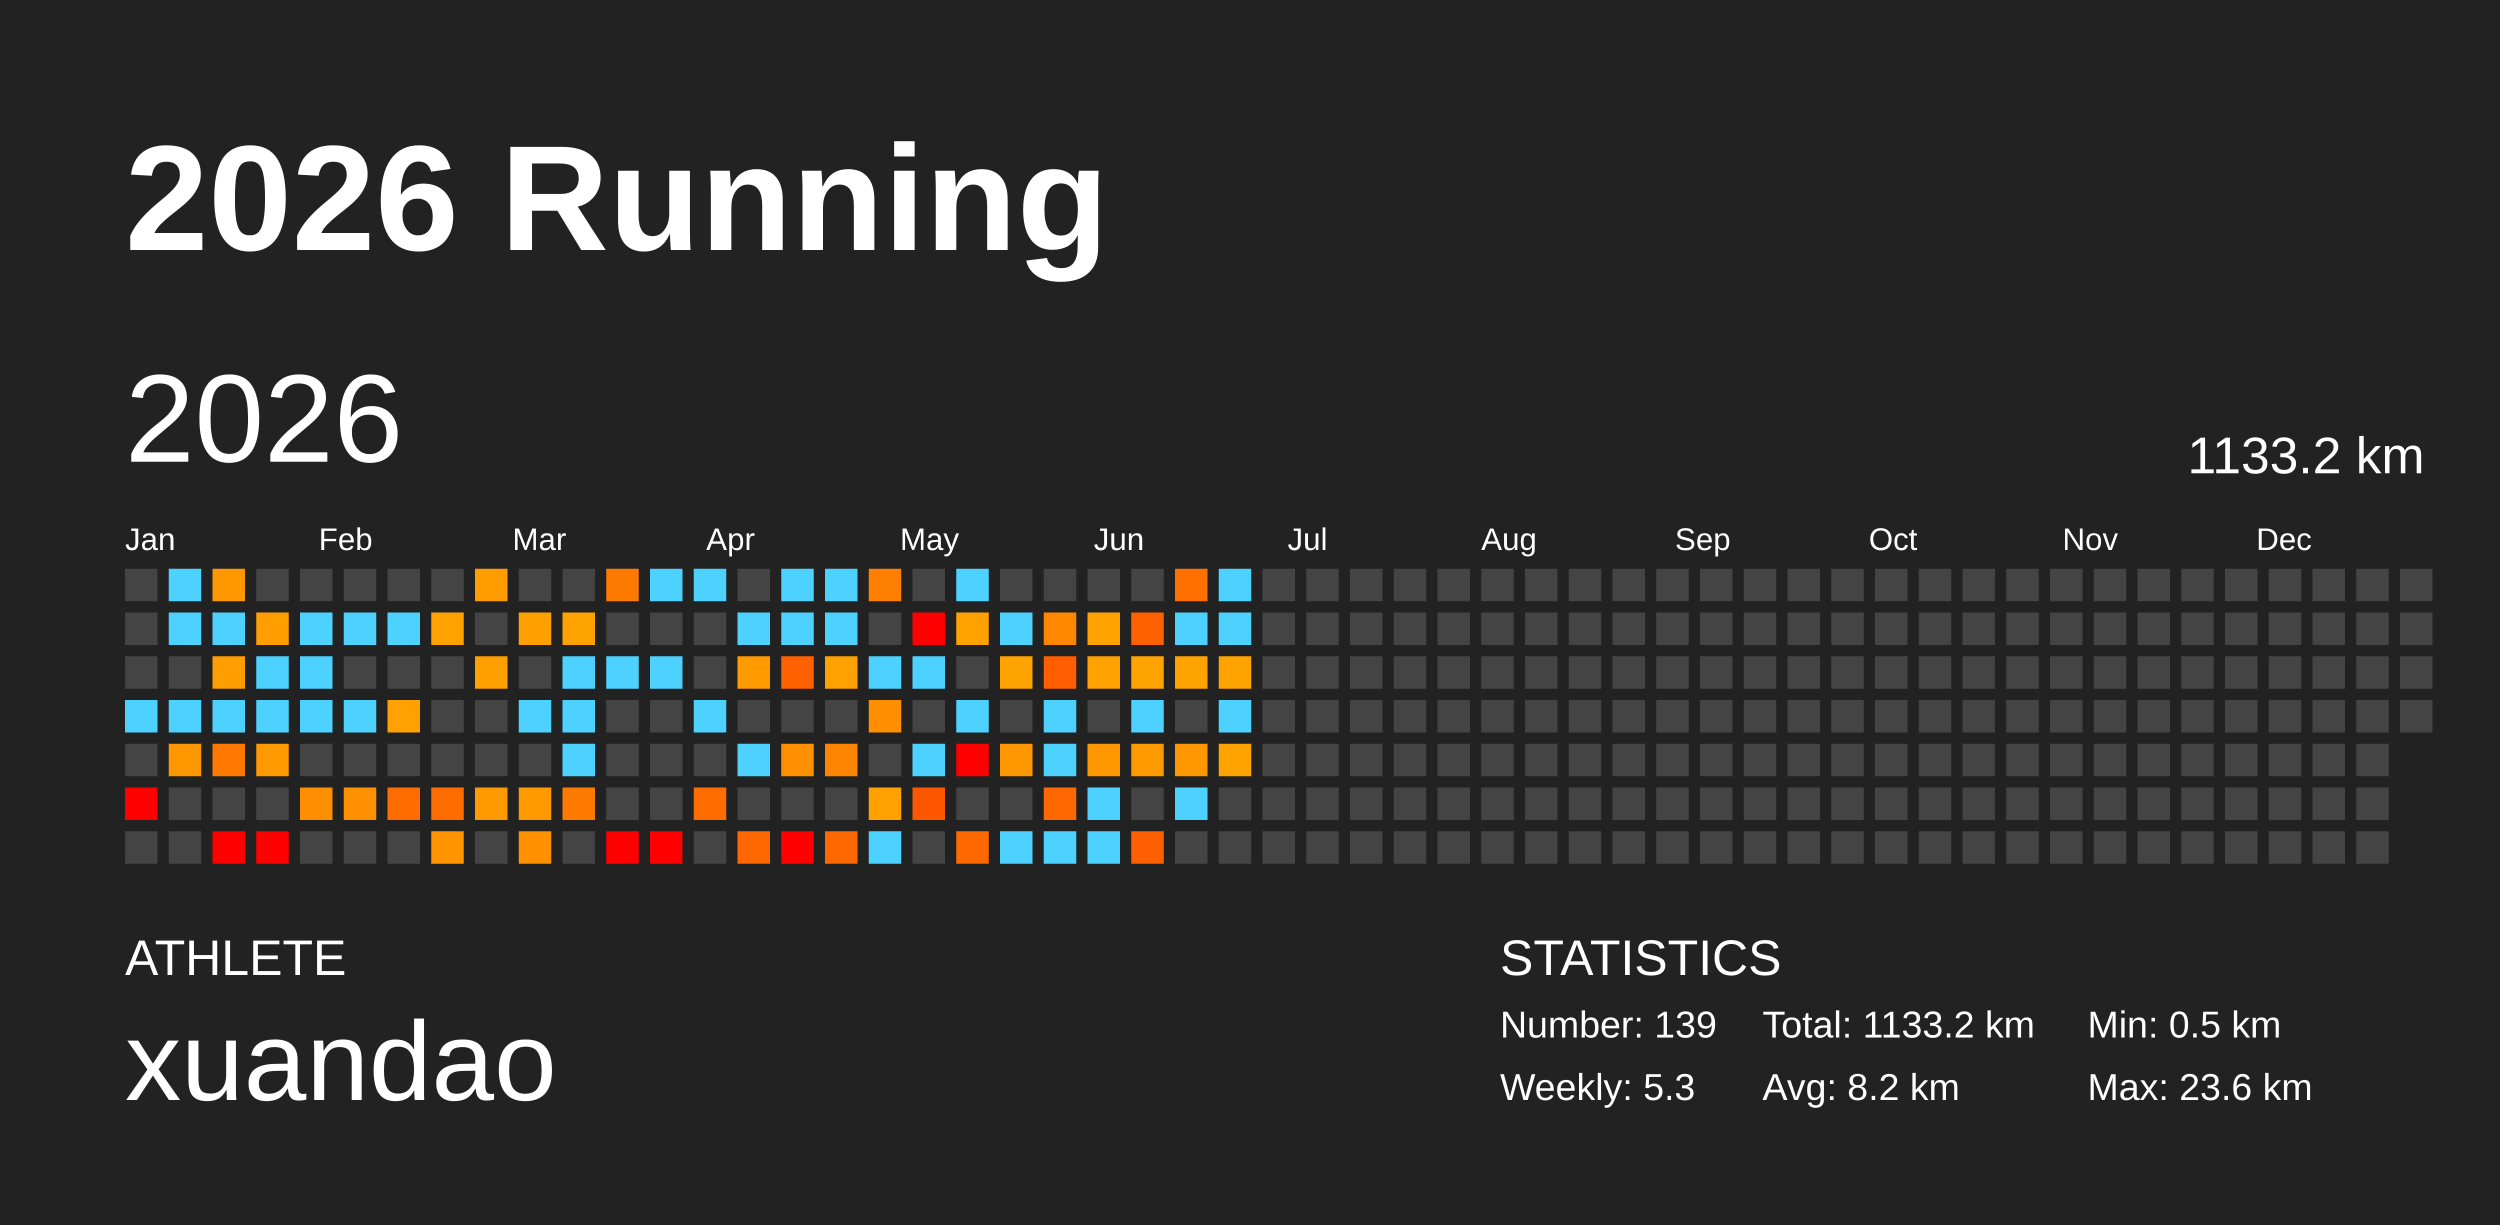
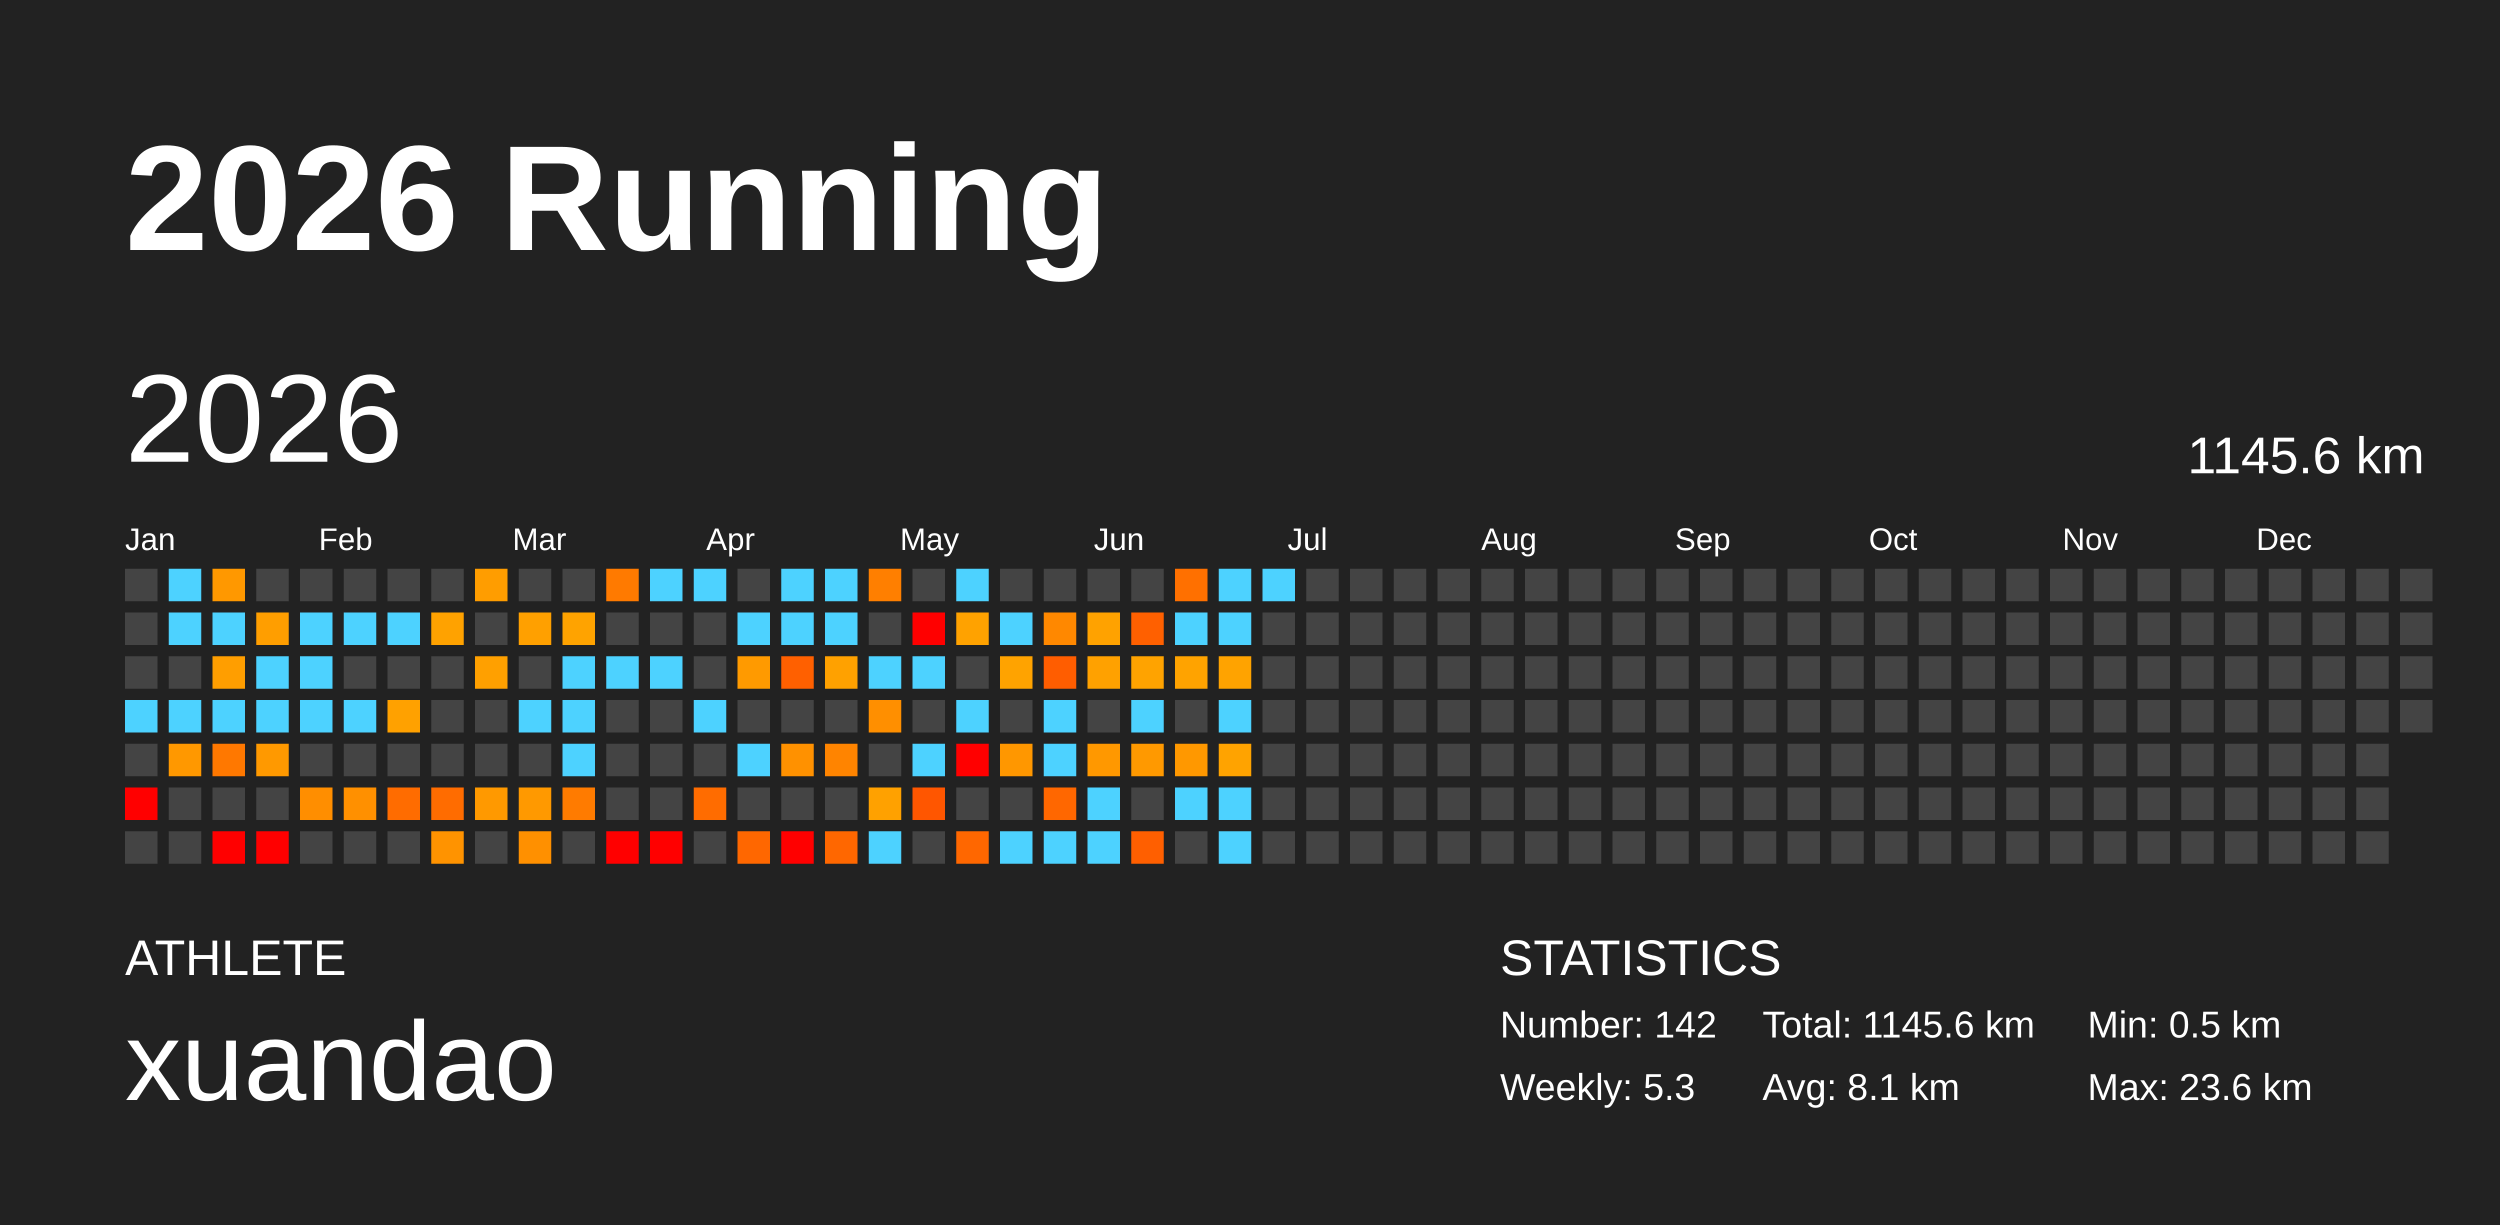
<svg xmlns="http://www.w3.org/2000/svg" baseProfile="full" height="98mm" version="1.1" viewBox="0,0,200,98" width="200mm">
  <defs />
  <rect fill="#222222" height="98" width="200" x="0" y="0" />
  <text fill="#FFFFFF" style="font-size:12px; font-family:Arial; font-weight:bold;" x="10" y="20">2026 Running</text>
  <text fill="#FFFFFF" style="font-size:4px; font-family:Arial" x="10" y="78">ATHLETE</text>
  <text fill="#FFFFFF" style="font-size:9px; font-family:Arial" x="10" y="88">xuandao</text>
  <text fill="#FFFFFF" style="font-size:4px; font-family:Arial" x="120" y="78">STATISTICS</text>
-   <text fill="#FFFFFF" style="font-size:3px; font-family:Arial" x="120" y="83">Number: 139</text>
+   <text fill="#FFFFFF" style="font-size:3px; font-family:Arial" x="120" y="83">Number: 142</text>
  <text fill="#FFFFFF" style="font-size:3px; font-family:Arial" x="120" y="88">Weekly: 5.3</text>
-   <text fill="#FFFFFF" style="font-size:3px; font-family:Arial" x="141" y="83">Total: 1133.2 km</text>
-   <text fill="#FFFFFF" style="font-size:3px; font-family:Arial" x="141" y="88">Avg: 8.2 km</text>
+   <text fill="#FFFFFF" style="font-size:3px; font-family:Arial" x="141" y="83">Total: 1145.6 km</text>
+   <text fill="#FFFFFF" style="font-size:3px; font-family:Arial" x="141" y="88">Avg: 8.1 km</text>
  <text fill="#FFFFFF" style="font-size:3px; font-family:Arial" x="167" y="83">Min: 0.5 km</text>
  <text fill="#FFFFFF" style="font-size:3px; font-family:Arial" x="167" y="88">Max: 23.6 km</text>
  <text dominant-baseline="hanging" fill="#FFFFFF" style="font-size:10.0px; font-family:Arial;" x="10" y="30">2026</text>
-   <text dominant-baseline="hanging" fill="#FFFFFF" style="font-size:4.125px; font-family:Arial;" x="175" y="35">1133.2 km</text>
+   <text dominant-baseline="hanging" fill="#FFFFFF" style="font-size:4.125px; font-family:Arial;" x="175" y="35">1145.6 km</text>
  <text fill="#FFFFFF" style="font-size:2.5px; font-family:Arial" x="10.0" y="44">Jan</text>
  <text fill="#FFFFFF" style="font-size:2.5px; font-family:Arial" x="25.5" y="44">Feb</text>
  <text fill="#FFFFFF" style="font-size:2.5px; font-family:Arial" x="41.0" y="44">Mar</text>
  <text fill="#FFFFFF" style="font-size:2.5px; font-family:Arial" x="56.5" y="44">Apr</text>
  <text fill="#FFFFFF" style="font-size:2.5px; font-family:Arial" x="72.0" y="44">May</text>
  <text fill="#FFFFFF" style="font-size:2.5px; font-family:Arial" x="87.5" y="44">Jun</text>
  <text fill="#FFFFFF" style="font-size:2.5px; font-family:Arial" x="103.0" y="44">Jul</text>
  <text fill="#FFFFFF" style="font-size:2.5px; font-family:Arial" x="118.5" y="44">Aug</text>
  <text fill="#FFFFFF" style="font-size:2.5px; font-family:Arial" x="134.0" y="44">Sep</text>
  <text fill="#FFFFFF" style="font-size:2.5px; font-family:Arial" x="149.5" y="44">Oct</text>
  <text fill="#FFFFFF" style="font-size:2.5px; font-family:Arial" x="165.0" y="44">Nov</text>
  <text fill="#FFFFFF" style="font-size:2.5px; font-family:Arial" x="180.5" y="44">Dec</text>
  <rect fill="#444444" height="2.6" width="2.6" x="10.0" y="45.5" />
  <rect fill="#444444" height="2.6" width="2.6" x="10.0" y="49.0" />
  <rect fill="#444444" height="2.6" width="2.6" x="10.0" y="52.5" />
  <rect fill="#4dd2ff" height="2.6" width="2.6" x="10.0" y="56.0" />
  <rect fill="#444444" height="2.6" width="2.6" x="10.0" y="59.5" />
  <rect fill="red" height="2.6" width="2.6" x="10.0" y="63.0" />
  <rect fill="#444444" height="2.6" width="2.6" x="10.0" y="66.5" />
  <rect fill="#4dd2ff" height="2.6" width="2.6" x="13.5" y="45.5" />
  <rect fill="#4dd2ff" height="2.6" width="2.6" x="13.5" y="49.0" />
  <rect fill="#444444" height="2.6" width="2.6" x="13.5" y="52.5" />
  <rect fill="#4dd2ff" height="2.6" width="2.6" x="13.5" y="56.0" />
  <rect fill="#ff9800" height="2.6" width="2.6" x="13.5" y="59.5" />
  <rect fill="#444444" height="2.6" width="2.6" x="13.5" y="63.0" />
  <rect fill="#444444" height="2.6" width="2.6" x="13.5" y="66.5" />
  <rect fill="#ff9800" height="2.6" width="2.6" x="17.0" y="45.5" />
  <rect fill="#4dd2ff" height="2.6" width="2.6" x="17.0" y="49.0" />
  <rect fill="#ff9e00" height="2.6" width="2.6" x="17.0" y="52.5" />
  <rect fill="#4dd2ff" height="2.6" width="2.6" x="17.0" y="56.0" />
  <rect fill="#ff7800" height="2.6" width="2.6" x="17.0" y="59.5" />
  <rect fill="#444444" height="2.6" width="2.6" x="17.0" y="63.0" />
  <rect fill="red" height="2.6" width="2.6" x="17.0" y="66.5" />
  <rect fill="#444444" height="2.6" width="2.6" x="20.5" y="45.5" />
  <rect fill="#ff9e00" height="2.6" width="2.6" x="20.5" y="49.0" />
  <rect fill="#4dd2ff" height="2.6" width="2.6" x="20.5" y="52.5" />
  <rect fill="#4dd2ff" height="2.6" width="2.6" x="20.5" y="56.0" />
  <rect fill="#ff9900" height="2.6" width="2.6" x="20.5" y="59.5" />
  <rect fill="#444444" height="2.6" width="2.6" x="20.5" y="63.0" />
  <rect fill="red" height="2.6" width="2.6" x="20.5" y="66.5" />
  <rect fill="#444444" height="2.6" width="2.6" x="24.0" y="45.5" />
  <rect fill="#4dd2ff" height="2.6" width="2.6" x="24.0" y="49.0" />
  <rect fill="#4dd2ff" height="2.6" width="2.6" x="24.0" y="52.5" />
  <rect fill="#4dd2ff" height="2.6" width="2.6" x="24.0" y="56.0" />
  <rect fill="#444444" height="2.6" width="2.6" x="24.0" y="59.5" />
  <rect fill="#ff8e00" height="2.6" width="2.6" x="24.0" y="63.0" />
  <rect fill="#444444" height="2.6" width="2.6" x="24.0" y="66.5" />
  <rect fill="#444444" height="2.6" width="2.6" x="27.5" y="45.5" />
  <rect fill="#4dd2ff" height="2.6" width="2.6" x="27.5" y="49.0" />
  <rect fill="#444444" height="2.6" width="2.6" x="27.5" y="52.5" />
  <rect fill="#4dd2ff" height="2.6" width="2.6" x="27.5" y="56.0" />
  <rect fill="#444444" height="2.6" width="2.6" x="27.5" y="59.5" />
  <rect fill="#ff9000" height="2.6" width="2.6" x="27.5" y="63.0" />
  <rect fill="#444444" height="2.6" width="2.6" x="27.5" y="66.5" />
  <rect fill="#444444" height="2.6" width="2.6" x="31.0" y="45.5" />
  <rect fill="#4dd2ff" height="2.6" width="2.6" x="31.0" y="49.0" />
  <rect fill="#444444" height="2.6" width="2.6" x="31.0" y="52.5" />
  <rect fill="#ffa100" height="2.6" width="2.6" x="31.0" y="56.0" />
  <rect fill="#444444" height="2.6" width="2.6" x="31.0" y="59.5" />
  <rect fill="#ff6c00" height="2.6" width="2.6" x="31.0" y="63.0" />
  <rect fill="#444444" height="2.6" width="2.6" x="31.0" y="66.5" />
  <rect fill="#444444" height="2.6" width="2.6" x="34.5" y="45.5" />
  <rect fill="#ffa200" height="2.6" width="2.6" x="34.5" y="49.0" />
  <rect fill="#444444" height="2.6" width="2.6" x="34.5" y="52.5" />
  <rect fill="#444444" height="2.6" width="2.6" x="34.5" y="56.0" />
  <rect fill="#444444" height="2.6" width="2.6" x="34.5" y="59.5" />
  <rect fill="#ff6c00" height="2.6" width="2.6" x="34.5" y="63.0" />
  <rect fill="#ff9300" height="2.6" width="2.6" x="34.5" y="66.5" />
  <rect fill="#ff9d00" height="2.6" width="2.6" x="38.0" y="45.5" />
  <rect fill="#444444" height="2.6" width="2.6" x="38.0" y="49.0" />
  <rect fill="#ffa000" height="2.6" width="2.6" x="38.0" y="52.5" />
  <rect fill="#444444" height="2.6" width="2.6" x="38.0" y="56.0" />
  <rect fill="#444444" height="2.6" width="2.6" x="38.0" y="59.5" />
  <rect fill="#ff9900" height="2.6" width="2.6" x="38.0" y="63.0" />
  <rect fill="#444444" height="2.6" width="2.6" x="38.0" y="66.5" />
  <rect fill="#444444" height="2.6" width="2.6" x="41.5" y="45.5" />
  <rect fill="#ffa000" height="2.6" width="2.6" x="41.5" y="49.0" />
  <rect fill="#444444" height="2.6" width="2.6" x="41.5" y="52.5" />
  <rect fill="#4dd2ff" height="2.6" width="2.6" x="41.5" y="56.0" />
  <rect fill="#444444" height="2.6" width="2.6" x="41.5" y="59.5" />
  <rect fill="#ff9900" height="2.6" width="2.6" x="41.5" y="63.0" />
  <rect fill="#ff9000" height="2.6" width="2.6" x="41.5" y="66.5" />
  <rect fill="#444444" height="2.6" width="2.6" x="45.0" y="45.5" />
  <rect fill="#ffa300" height="2.6" width="2.6" x="45.0" y="49.0" />
  <rect fill="#4dd2ff" height="2.6" width="2.6" x="45.0" y="52.5" />
  <rect fill="#4dd2ff" height="2.6" width="2.6" x="45.0" y="56.0" />
  <rect fill="#4dd2ff" height="2.6" width="2.6" x="45.0" y="59.5" />
  <rect fill="#ff7b00" height="2.6" width="2.6" x="45.0" y="63.0" />
  <rect fill="#444444" height="2.6" width="2.6" x="45.0" y="66.5" />
  <rect fill="#ff7a00" height="2.6" width="2.6" x="48.5" y="45.5" />
  <rect fill="#444444" height="2.6" width="2.6" x="48.5" y="49.0" />
  <rect fill="#4dd2ff" height="2.6" width="2.6" x="48.5" y="52.5" />
  <rect fill="#444444" height="2.6" width="2.6" x="48.5" y="56.0" />
  <rect fill="#444444" height="2.6" width="2.6" x="48.5" y="59.5" />
  <rect fill="#444444" height="2.6" width="2.6" x="48.5" y="63.0" />
  <rect fill="red" height="2.6" width="2.6" x="48.5" y="66.5" />
  <rect fill="#4dd2ff" height="2.6" width="2.6" x="52.0" y="45.5" />
  <rect fill="#444444" height="2.6" width="2.6" x="52.0" y="49.0" />
  <rect fill="#4dd2ff" height="2.6" width="2.6" x="52.0" y="52.5" />
  <rect fill="#444444" height="2.6" width="2.6" x="52.0" y="56.0" />
  <rect fill="#444444" height="2.6" width="2.6" x="52.0" y="59.5" />
  <rect fill="#444444" height="2.6" width="2.6" x="52.0" y="63.0" />
  <rect fill="red" height="2.6" width="2.6" x="52.0" y="66.5" />
  <rect fill="#4dd2ff" height="2.6" width="2.6" x="55.5" y="45.5" />
  <rect fill="#444444" height="2.6" width="2.6" x="55.5" y="49.0" />
  <rect fill="#444444" height="2.6" width="2.6" x="55.5" y="52.5" />
  <rect fill="#4dd2ff" height="2.6" width="2.6" x="55.5" y="56.0" />
  <rect fill="#444444" height="2.6" width="2.6" x="55.5" y="59.5" />
  <rect fill="#ff6c00" height="2.6" width="2.6" x="55.5" y="63.0" />
  <rect fill="#444444" height="2.6" width="2.6" x="55.5" y="66.5" />
  <rect fill="#444444" height="2.6" width="2.6" x="59.0" y="45.5" />
  <rect fill="#4dd2ff" height="2.6" width="2.6" x="59.0" y="49.0" />
  <rect fill="#ff9a00" height="2.6" width="2.6" x="59.0" y="52.5" />
  <rect fill="#444444" height="2.6" width="2.6" x="59.0" y="56.0" />
  <rect fill="#4dd2ff" height="2.6" width="2.6" x="59.0" y="59.5" />
  <rect fill="#444444" height="2.6" width="2.6" x="59.0" y="63.0" />
  <rect fill="#ff6700" height="2.6" width="2.6" x="59.0" y="66.5" />
  <rect fill="#4dd2ff" height="2.6" width="2.6" x="62.5" y="45.5" />
  <rect fill="#4dd2ff" height="2.6" width="2.6" x="62.5" y="49.0" />
  <rect fill="#ff6000" height="2.6" width="2.6" x="62.5" y="52.5" />
  <rect fill="#444444" height="2.6" width="2.6" x="62.5" y="56.0" />
  <rect fill="#ff9100" height="2.6" width="2.6" x="62.5" y="59.5" />
  <rect fill="#444444" height="2.6" width="2.6" x="62.5" y="63.0" />
  <rect fill="red" height="2.6" width="2.6" x="62.5" y="66.5" />
  <rect fill="#4dd2ff" height="2.6" width="2.6" x="66.0" y="45.5" />
  <rect fill="#4dd2ff" height="2.6" width="2.6" x="66.0" y="49.0" />
  <rect fill="#ffa100" height="2.6" width="2.6" x="66.0" y="52.5" />
  <rect fill="#444444" height="2.6" width="2.6" x="66.0" y="56.0" />
  <rect fill="#ff8400" height="2.6" width="2.6" x="66.0" y="59.5" />
  <rect fill="#444444" height="2.6" width="2.6" x="66.0" y="63.0" />
  <rect fill="#ff6700" height="2.6" width="2.6" x="66.0" y="66.5" />
  <rect fill="#ff7f00" height="2.6" width="2.6" x="69.5" y="45.5" />
  <rect fill="#444444" height="2.6" width="2.6" x="69.5" y="49.0" />
  <rect fill="#4dd2ff" height="2.6" width="2.6" x="69.5" y="52.5" />
  <rect fill="#ff8f00" height="2.6" width="2.6" x="69.5" y="56.0" />
  <rect fill="#444444" height="2.6" width="2.6" x="69.5" y="59.5" />
  <rect fill="#ffa100" height="2.6" width="2.6" x="69.5" y="63.0" />
  <rect fill="#4dd2ff" height="2.6" width="2.6" x="69.5" y="66.5" />
  <rect fill="#444444" height="2.6" width="2.6" x="73.0" y="45.5" />
  <rect fill="red" height="2.6" width="2.6" x="73.0" y="49.0" />
  <rect fill="#4dd2ff" height="2.6" width="2.6" x="73.0" y="52.5" />
  <rect fill="#444444" height="2.6" width="2.6" x="73.0" y="56.0" />
  <rect fill="#4dd2ff" height="2.6" width="2.6" x="73.0" y="59.5" />
  <rect fill="#ff5600" height="2.6" width="2.6" x="73.0" y="63.0" />
  <rect fill="#444444" height="2.6" width="2.6" x="73.0" y="66.5" />
  <rect fill="#4dd2ff" height="2.6" width="2.6" x="76.5" y="45.5" />
  <rect fill="#ffa200" height="2.6" width="2.6" x="76.5" y="49.0" />
  <rect fill="#444444" height="2.6" width="2.6" x="76.5" y="52.5" />
  <rect fill="#4dd2ff" height="2.6" width="2.6" x="76.5" y="56.0" />
  <rect fill="red" height="2.6" width="2.6" x="76.5" y="59.5" />
  <rect fill="#444444" height="2.6" width="2.6" x="76.5" y="63.0" />
  <rect fill="#ff6700" height="2.6" width="2.6" x="76.5" y="66.5" />
  <rect fill="#444444" height="2.6" width="2.6" x="80.0" y="45.5" />
  <rect fill="#4dd2ff" height="2.6" width="2.6" x="80.0" y="49.0" />
  <rect fill="#ffa300" height="2.6" width="2.6" x="80.0" y="52.5" />
  <rect fill="#444444" height="2.6" width="2.6" x="80.0" y="56.0" />
  <rect fill="#ff9700" height="2.6" width="2.6" x="80.0" y="59.5" />
  <rect fill="#444444" height="2.6" width="2.6" x="80.0" y="63.0" />
  <rect fill="#4dd2ff" height="2.6" width="2.6" x="80.0" y="66.5" />
  <rect fill="#444444" height="2.6" width="2.6" x="83.5" y="45.5" />
  <rect fill="#ff8800" height="2.6" width="2.6" x="83.5" y="49.0" />
  <rect fill="#ff5d00" height="2.6" width="2.6" x="83.5" y="52.5" />
  <rect fill="#4dd2ff" height="2.6" width="2.6" x="83.5" y="56.0" />
  <rect fill="#4dd2ff" height="2.6" width="2.6" x="83.5" y="59.5" />
  <rect fill="#ff6700" height="2.6" width="2.6" x="83.5" y="63.0" />
  <rect fill="#4dd2ff" height="2.6" width="2.6" x="83.5" y="66.5" />
  <rect fill="#444444" height="2.6" width="2.6" x="87.0" y="45.5" />
  <rect fill="#ffa200" height="2.6" width="2.6" x="87.0" y="49.0" />
  <rect fill="#ffa100" height="2.6" width="2.6" x="87.0" y="52.5" />
  <rect fill="#444444" height="2.6" width="2.6" x="87.0" y="56.0" />
  <rect fill="#ff9800" height="2.6" width="2.6" x="87.0" y="59.5" />
  <rect fill="#4dd2ff" height="2.6" width="2.6" x="87.0" y="63.0" />
  <rect fill="#4dd2ff" height="2.6" width="2.6" x="87.0" y="66.5" />
  <rect fill="#444444" height="2.6" width="2.6" x="90.5" y="45.5" />
  <rect fill="#ff6000" height="2.6" width="2.6" x="90.5" y="49.0" />
  <rect fill="#ffa300" height="2.6" width="2.6" x="90.5" y="52.5" />
  <rect fill="#4dd2ff" height="2.6" width="2.6" x="90.5" y="56.0" />
  <rect fill="#ff9900" height="2.6" width="2.6" x="90.5" y="59.5" />
  <rect fill="#444444" height="2.6" width="2.6" x="90.5" y="63.0" />
  <rect fill="#ff5f00" height="2.6" width="2.6" x="90.5" y="66.5" />
  <rect fill="#ff7000" height="2.6" width="2.6" x="94.0" y="45.5" />
  <rect fill="#4dd2ff" height="2.6" width="2.6" x="94.0" y="49.0" />
  <rect fill="#ffa300" height="2.6" width="2.6" x="94.0" y="52.5" />
  <rect fill="#444444" height="2.6" width="2.6" x="94.0" y="56.0" />
  <rect fill="#ff9800" height="2.6" width="2.6" x="94.0" y="59.5" />
  <rect fill="#4dd2ff" height="2.6" width="2.6" x="94.0" y="63.0" />
  <rect fill="#444444" height="2.6" width="2.6" x="94.0" y="66.5" />
  <rect fill="#4dd2ff" height="2.6" width="2.6" x="97.5" y="45.5" />
  <rect fill="#4dd2ff" height="2.6" width="2.6" x="97.5" y="49.0" />
  <rect fill="#ffa300" height="2.6" width="2.6" x="97.5" y="52.5" />
  <rect fill="#4dd2ff" height="2.6" width="2.6" x="97.5" y="56.0" />
  <rect fill="#ffa300" height="2.6" width="2.6" x="97.5" y="59.5" />
-   <rect fill="#444444" height="2.6" width="2.6" x="97.5" y="63.0" />
-   <rect fill="#444444" height="2.6" width="2.6" x="97.5" y="66.5" />
-   <rect fill="#444444" height="2.6" width="2.6" x="101.0" y="45.5" />
+   <rect fill="#4dd2ff" height="2.6" width="2.6" x="97.5" y="63.0" />
+   <rect fill="#4dd2ff" height="2.6" width="2.6" x="97.5" y="66.5" />
+   <rect fill="#4dd2ff" height="2.6" width="2.6" x="101.0" y="45.5" />
  <rect fill="#444444" height="2.6" width="2.6" x="101.0" y="49.0" />
  <rect fill="#444444" height="2.6" width="2.6" x="101.0" y="52.5" />
  <rect fill="#444444" height="2.6" width="2.6" x="101.0" y="56.0" />
  <rect fill="#444444" height="2.6" width="2.6" x="101.0" y="59.5" />
  <rect fill="#444444" height="2.6" width="2.6" x="101.0" y="63.0" />
  <rect fill="#444444" height="2.6" width="2.6" x="101.0" y="66.5" />
  <rect fill="#444444" height="2.6" width="2.6" x="104.5" y="45.5" />
  <rect fill="#444444" height="2.6" width="2.6" x="104.5" y="49.0" />
  <rect fill="#444444" height="2.6" width="2.6" x="104.5" y="52.5" />
  <rect fill="#444444" height="2.6" width="2.6" x="104.5" y="56.0" />
  <rect fill="#444444" height="2.6" width="2.6" x="104.5" y="59.5" />
  <rect fill="#444444" height="2.6" width="2.6" x="104.5" y="63.0" />
  <rect fill="#444444" height="2.6" width="2.6" x="104.5" y="66.5" />
  <rect fill="#444444" height="2.6" width="2.6" x="108.0" y="45.5" />
  <rect fill="#444444" height="2.6" width="2.6" x="108.0" y="49.0" />
  <rect fill="#444444" height="2.6" width="2.6" x="108.0" y="52.5" />
  <rect fill="#444444" height="2.6" width="2.6" x="108.0" y="56.0" />
  <rect fill="#444444" height="2.6" width="2.6" x="108.0" y="59.5" />
  <rect fill="#444444" height="2.6" width="2.6" x="108.0" y="63.0" />
  <rect fill="#444444" height="2.6" width="2.6" x="108.0" y="66.5" />
  <rect fill="#444444" height="2.6" width="2.6" x="111.5" y="45.5" />
  <rect fill="#444444" height="2.6" width="2.6" x="111.5" y="49.0" />
  <rect fill="#444444" height="2.6" width="2.6" x="111.5" y="52.5" />
  <rect fill="#444444" height="2.6" width="2.6" x="111.5" y="56.0" />
  <rect fill="#444444" height="2.6" width="2.6" x="111.5" y="59.5" />
  <rect fill="#444444" height="2.6" width="2.6" x="111.5" y="63.0" />
  <rect fill="#444444" height="2.6" width="2.6" x="111.5" y="66.5" />
  <rect fill="#444444" height="2.6" width="2.6" x="115.0" y="45.5" />
  <rect fill="#444444" height="2.6" width="2.6" x="115.0" y="49.0" />
  <rect fill="#444444" height="2.6" width="2.6" x="115.0" y="52.5" />
  <rect fill="#444444" height="2.6" width="2.6" x="115.0" y="56.0" />
  <rect fill="#444444" height="2.6" width="2.6" x="115.0" y="59.5" />
  <rect fill="#444444" height="2.6" width="2.6" x="115.0" y="63.0" />
  <rect fill="#444444" height="2.6" width="2.6" x="115.0" y="66.5" />
  <rect fill="#444444" height="2.6" width="2.6" x="118.5" y="45.5" />
  <rect fill="#444444" height="2.6" width="2.6" x="118.5" y="49.0" />
  <rect fill="#444444" height="2.6" width="2.6" x="118.5" y="52.5" />
  <rect fill="#444444" height="2.6" width="2.6" x="118.5" y="56.0" />
  <rect fill="#444444" height="2.6" width="2.6" x="118.5" y="59.5" />
  <rect fill="#444444" height="2.6" width="2.6" x="118.5" y="63.0" />
  <rect fill="#444444" height="2.6" width="2.6" x="118.5" y="66.5" />
  <rect fill="#444444" height="2.6" width="2.6" x="122.0" y="45.5" />
  <rect fill="#444444" height="2.6" width="2.6" x="122.0" y="49.0" />
  <rect fill="#444444" height="2.6" width="2.6" x="122.0" y="52.5" />
  <rect fill="#444444" height="2.6" width="2.6" x="122.0" y="56.0" />
  <rect fill="#444444" height="2.6" width="2.6" x="122.0" y="59.5" />
  <rect fill="#444444" height="2.6" width="2.6" x="122.0" y="63.0" />
  <rect fill="#444444" height="2.6" width="2.6" x="122.0" y="66.5" />
  <rect fill="#444444" height="2.6" width="2.6" x="125.5" y="45.5" />
  <rect fill="#444444" height="2.6" width="2.6" x="125.5" y="49.0" />
  <rect fill="#444444" height="2.6" width="2.6" x="125.5" y="52.5" />
  <rect fill="#444444" height="2.6" width="2.6" x="125.5" y="56.0" />
  <rect fill="#444444" height="2.6" width="2.6" x="125.5" y="59.5" />
  <rect fill="#444444" height="2.6" width="2.6" x="125.5" y="63.0" />
  <rect fill="#444444" height="2.6" width="2.6" x="125.5" y="66.5" />
  <rect fill="#444444" height="2.6" width="2.6" x="129.0" y="45.5" />
  <rect fill="#444444" height="2.6" width="2.6" x="129.0" y="49.0" />
  <rect fill="#444444" height="2.6" width="2.6" x="129.0" y="52.5" />
  <rect fill="#444444" height="2.6" width="2.6" x="129.0" y="56.0" />
  <rect fill="#444444" height="2.6" width="2.6" x="129.0" y="59.5" />
  <rect fill="#444444" height="2.6" width="2.6" x="129.0" y="63.0" />
  <rect fill="#444444" height="2.6" width="2.6" x="129.0" y="66.5" />
  <rect fill="#444444" height="2.6" width="2.6" x="132.5" y="45.5" />
  <rect fill="#444444" height="2.6" width="2.6" x="132.5" y="49.0" />
  <rect fill="#444444" height="2.6" width="2.6" x="132.5" y="52.5" />
  <rect fill="#444444" height="2.6" width="2.6" x="132.5" y="56.0" />
  <rect fill="#444444" height="2.6" width="2.6" x="132.5" y="59.5" />
  <rect fill="#444444" height="2.6" width="2.6" x="132.5" y="63.0" />
  <rect fill="#444444" height="2.6" width="2.6" x="132.5" y="66.5" />
  <rect fill="#444444" height="2.6" width="2.6" x="136.0" y="45.5" />
  <rect fill="#444444" height="2.6" width="2.6" x="136.0" y="49.0" />
  <rect fill="#444444" height="2.6" width="2.6" x="136.0" y="52.5" />
  <rect fill="#444444" height="2.6" width="2.6" x="136.0" y="56.0" />
  <rect fill="#444444" height="2.6" width="2.6" x="136.0" y="59.5" />
  <rect fill="#444444" height="2.6" width="2.6" x="136.0" y="63.0" />
  <rect fill="#444444" height="2.6" width="2.6" x="136.0" y="66.5" />
  <rect fill="#444444" height="2.6" width="2.6" x="139.5" y="45.5" />
  <rect fill="#444444" height="2.6" width="2.6" x="139.5" y="49.0" />
  <rect fill="#444444" height="2.6" width="2.6" x="139.5" y="52.5" />
  <rect fill="#444444" height="2.6" width="2.6" x="139.5" y="56.0" />
  <rect fill="#444444" height="2.6" width="2.6" x="139.5" y="59.5" />
  <rect fill="#444444" height="2.6" width="2.6" x="139.5" y="63.0" />
  <rect fill="#444444" height="2.6" width="2.6" x="139.5" y="66.5" />
  <rect fill="#444444" height="2.6" width="2.6" x="143.0" y="45.5" />
  <rect fill="#444444" height="2.6" width="2.6" x="143.0" y="49.0" />
  <rect fill="#444444" height="2.6" width="2.6" x="143.0" y="52.5" />
  <rect fill="#444444" height="2.6" width="2.6" x="143.0" y="56.0" />
  <rect fill="#444444" height="2.6" width="2.6" x="143.0" y="59.5" />
  <rect fill="#444444" height="2.6" width="2.6" x="143.0" y="63.0" />
  <rect fill="#444444" height="2.6" width="2.6" x="143.0" y="66.5" />
  <rect fill="#444444" height="2.6" width="2.6" x="146.5" y="45.5" />
  <rect fill="#444444" height="2.6" width="2.6" x="146.5" y="49.0" />
  <rect fill="#444444" height="2.6" width="2.6" x="146.5" y="52.5" />
  <rect fill="#444444" height="2.6" width="2.6" x="146.5" y="56.0" />
  <rect fill="#444444" height="2.6" width="2.6" x="146.5" y="59.5" />
  <rect fill="#444444" height="2.6" width="2.6" x="146.5" y="63.0" />
  <rect fill="#444444" height="2.6" width="2.6" x="146.5" y="66.5" />
  <rect fill="#444444" height="2.6" width="2.6" x="150.0" y="45.5" />
  <rect fill="#444444" height="2.6" width="2.6" x="150.0" y="49.0" />
  <rect fill="#444444" height="2.6" width="2.6" x="150.0" y="52.5" />
  <rect fill="#444444" height="2.6" width="2.6" x="150.0" y="56.0" />
  <rect fill="#444444" height="2.6" width="2.6" x="150.0" y="59.5" />
  <rect fill="#444444" height="2.6" width="2.6" x="150.0" y="63.0" />
  <rect fill="#444444" height="2.6" width="2.6" x="150.0" y="66.5" />
  <rect fill="#444444" height="2.6" width="2.6" x="153.5" y="45.5" />
  <rect fill="#444444" height="2.6" width="2.6" x="153.5" y="49.0" />
  <rect fill="#444444" height="2.6" width="2.6" x="153.5" y="52.5" />
  <rect fill="#444444" height="2.6" width="2.6" x="153.5" y="56.0" />
  <rect fill="#444444" height="2.6" width="2.6" x="153.5" y="59.5" />
  <rect fill="#444444" height="2.6" width="2.6" x="153.5" y="63.0" />
  <rect fill="#444444" height="2.6" width="2.6" x="153.5" y="66.5" />
  <rect fill="#444444" height="2.6" width="2.6" x="157.0" y="45.5" />
  <rect fill="#444444" height="2.6" width="2.6" x="157.0" y="49.0" />
  <rect fill="#444444" height="2.6" width="2.6" x="157.0" y="52.5" />
  <rect fill="#444444" height="2.6" width="2.6" x="157.0" y="56.0" />
  <rect fill="#444444" height="2.6" width="2.6" x="157.0" y="59.5" />
  <rect fill="#444444" height="2.6" width="2.6" x="157.0" y="63.0" />
  <rect fill="#444444" height="2.6" width="2.6" x="157.0" y="66.5" />
  <rect fill="#444444" height="2.6" width="2.6" x="160.5" y="45.5" />
  <rect fill="#444444" height="2.6" width="2.6" x="160.5" y="49.0" />
  <rect fill="#444444" height="2.6" width="2.6" x="160.5" y="52.5" />
  <rect fill="#444444" height="2.6" width="2.6" x="160.5" y="56.0" />
  <rect fill="#444444" height="2.6" width="2.6" x="160.5" y="59.5" />
  <rect fill="#444444" height="2.6" width="2.6" x="160.5" y="63.0" />
  <rect fill="#444444" height="2.6" width="2.6" x="160.5" y="66.5" />
  <rect fill="#444444" height="2.6" width="2.6" x="164.0" y="45.5" />
  <rect fill="#444444" height="2.6" width="2.6" x="164.0" y="49.0" />
  <rect fill="#444444" height="2.6" width="2.6" x="164.0" y="52.5" />
  <rect fill="#444444" height="2.6" width="2.6" x="164.0" y="56.0" />
  <rect fill="#444444" height="2.6" width="2.6" x="164.0" y="59.5" />
  <rect fill="#444444" height="2.6" width="2.6" x="164.0" y="63.0" />
  <rect fill="#444444" height="2.6" width="2.6" x="164.0" y="66.5" />
  <rect fill="#444444" height="2.6" width="2.6" x="167.5" y="45.5" />
  <rect fill="#444444" height="2.6" width="2.6" x="167.5" y="49.0" />
  <rect fill="#444444" height="2.6" width="2.6" x="167.5" y="52.5" />
  <rect fill="#444444" height="2.6" width="2.6" x="167.5" y="56.0" />
  <rect fill="#444444" height="2.6" width="2.6" x="167.5" y="59.5" />
  <rect fill="#444444" height="2.6" width="2.6" x="167.5" y="63.0" />
  <rect fill="#444444" height="2.6" width="2.6" x="167.5" y="66.5" />
  <rect fill="#444444" height="2.6" width="2.6" x="171.0" y="45.5" />
  <rect fill="#444444" height="2.6" width="2.6" x="171.0" y="49.0" />
  <rect fill="#444444" height="2.6" width="2.6" x="171.0" y="52.5" />
  <rect fill="#444444" height="2.6" width="2.6" x="171.0" y="56.0" />
  <rect fill="#444444" height="2.6" width="2.6" x="171.0" y="59.5" />
  <rect fill="#444444" height="2.6" width="2.6" x="171.0" y="63.0" />
  <rect fill="#444444" height="2.6" width="2.6" x="171.0" y="66.5" />
  <rect fill="#444444" height="2.6" width="2.6" x="174.5" y="45.5" />
  <rect fill="#444444" height="2.6" width="2.6" x="174.5" y="49.0" />
  <rect fill="#444444" height="2.6" width="2.6" x="174.5" y="52.5" />
  <rect fill="#444444" height="2.6" width="2.6" x="174.5" y="56.0" />
  <rect fill="#444444" height="2.6" width="2.6" x="174.5" y="59.5" />
  <rect fill="#444444" height="2.6" width="2.6" x="174.5" y="63.0" />
  <rect fill="#444444" height="2.6" width="2.6" x="174.5" y="66.5" />
  <rect fill="#444444" height="2.6" width="2.6" x="178.0" y="45.5" />
  <rect fill="#444444" height="2.6" width="2.6" x="178.0" y="49.0" />
  <rect fill="#444444" height="2.6" width="2.6" x="178.0" y="52.5" />
  <rect fill="#444444" height="2.6" width="2.6" x="178.0" y="56.0" />
  <rect fill="#444444" height="2.6" width="2.6" x="178.0" y="59.5" />
  <rect fill="#444444" height="2.6" width="2.6" x="178.0" y="63.0" />
  <rect fill="#444444" height="2.6" width="2.6" x="178.0" y="66.5" />
  <rect fill="#444444" height="2.6" width="2.6" x="181.5" y="45.5" />
  <rect fill="#444444" height="2.6" width="2.6" x="181.5" y="49.0" />
  <rect fill="#444444" height="2.6" width="2.6" x="181.5" y="52.5" />
  <rect fill="#444444" height="2.6" width="2.6" x="181.5" y="56.0" />
  <rect fill="#444444" height="2.6" width="2.6" x="181.5" y="59.5" />
  <rect fill="#444444" height="2.6" width="2.6" x="181.5" y="63.0" />
  <rect fill="#444444" height="2.6" width="2.6" x="181.5" y="66.5" />
  <rect fill="#444444" height="2.6" width="2.6" x="185.0" y="45.5" />
  <rect fill="#444444" height="2.6" width="2.6" x="185.0" y="49.0" />
  <rect fill="#444444" height="2.6" width="2.6" x="185.0" y="52.5" />
  <rect fill="#444444" height="2.6" width="2.6" x="185.0" y="56.0" />
  <rect fill="#444444" height="2.6" width="2.6" x="185.0" y="59.5" />
  <rect fill="#444444" height="2.6" width="2.6" x="185.0" y="63.0" />
  <rect fill="#444444" height="2.6" width="2.6" x="185.0" y="66.5" />
  <rect fill="#444444" height="2.6" width="2.6" x="188.5" y="45.5" />
  <rect fill="#444444" height="2.6" width="2.6" x="188.5" y="49.0" />
  <rect fill="#444444" height="2.6" width="2.6" x="188.5" y="52.5" />
  <rect fill="#444444" height="2.6" width="2.6" x="188.5" y="56.0" />
  <rect fill="#444444" height="2.6" width="2.6" x="188.5" y="59.5" />
  <rect fill="#444444" height="2.6" width="2.6" x="188.5" y="63.0" />
  <rect fill="#444444" height="2.6" width="2.6" x="188.5" y="66.5" />
  <rect fill="#444444" height="2.6" width="2.6" x="192.0" y="45.5" />
  <rect fill="#444444" height="2.6" width="2.6" x="192.0" y="49.0" />
  <rect fill="#444444" height="2.6" width="2.6" x="192.0" y="52.5" />
  <rect fill="#444444" height="2.6" width="2.6" x="192.0" y="56.0" />
</svg>
